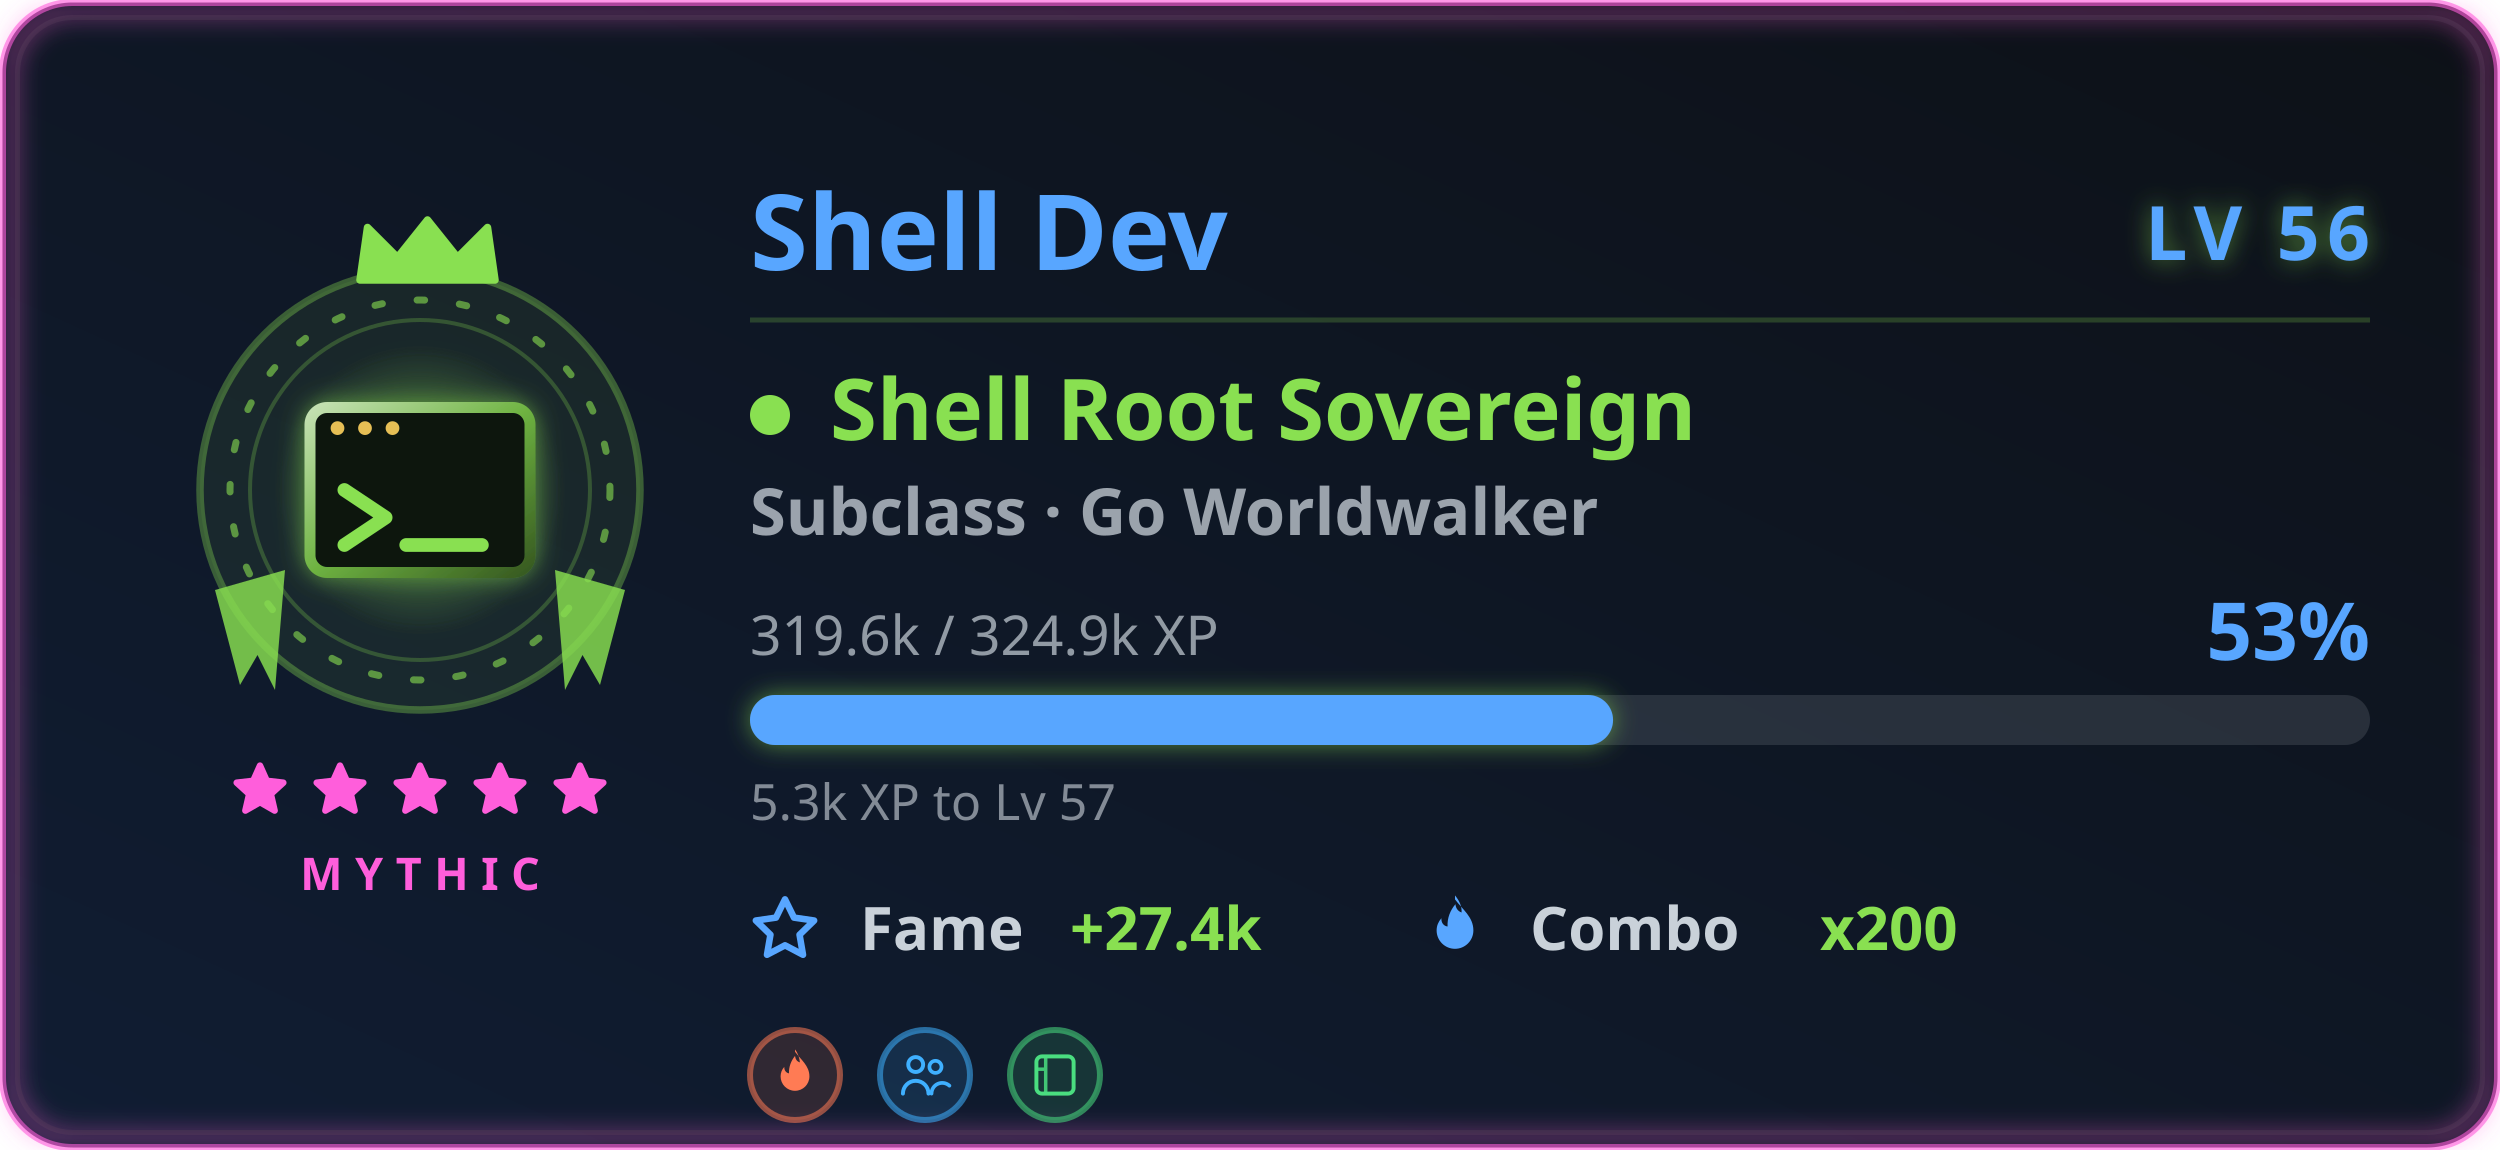
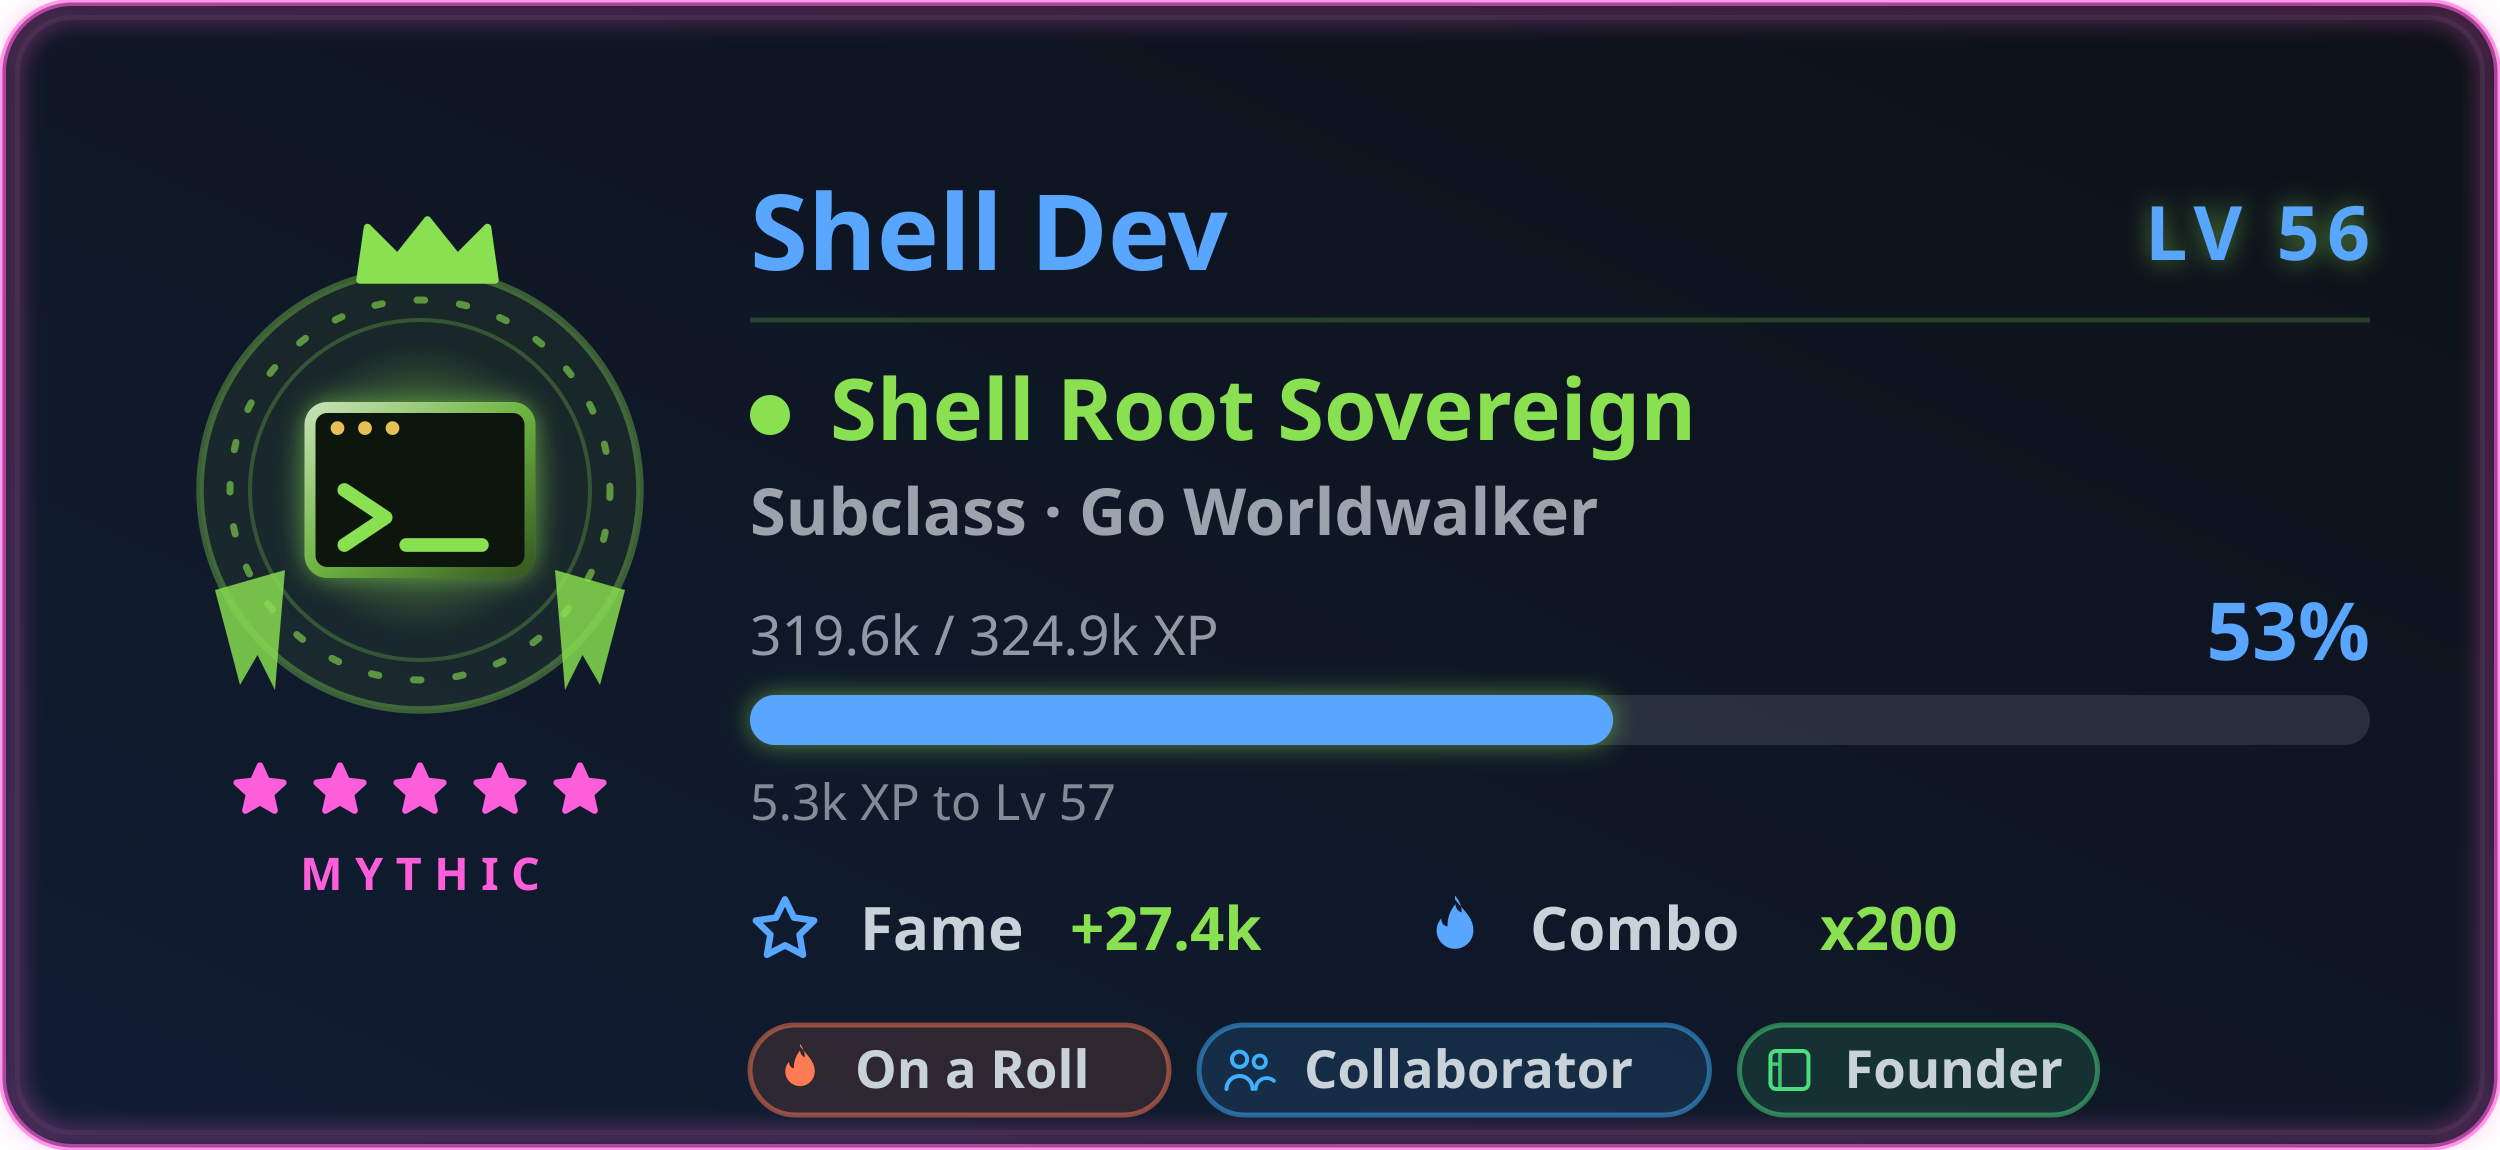
<svg xmlns="http://www.w3.org/2000/svg" width="500" height="230" viewBox="0 0 500 230" role="img" aria-labelledby="card-title-a11y card-desc-a11y">
  <style>
text { font-family: 'Segoe UI', Ubuntu, 'Helvetica Neue', sans-serif; }
.title { font-size: 18px; font-weight: 600; fill: #58a6ff; }
.title-icon { fill: #58a6ff; }
.icon { fill: #58a6ff; }


.gl-name { font-size: 21px; font-weight: 700; fill: #58a6ff; }
.gl-lvl { font-size: 15px; font-weight: 800; letter-spacing: 1.5px; fill: #58a6ff; }
.gl-class { font-size: 17px; font-weight: 700; fill: #89e051; }
.gl-sub { font-size: 13px; font-weight: 600; fill: #c9d1d9; opacity: 0.75; }
.gl-meta { font-size: 11px; fill: #c9d1d9; opacity: 0.7; }
.gl-pct { font-size: 16px; font-weight: 800; fill: #58a6ff; }
.gl-chip-label { font-size: 12px; font-weight: 600; fill: #c9d1d9; }
.gl-chip-value { font-size: 12px; font-weight: 800; fill: #89e051; }
.gl-hint { font-size: 10px; fill: #c9d1d9; opacity: 0.62; }
+ .gl-badge-label { font-size: 10.5px; font-weight: 600; }
.gl-rarity { font-size: 9px; font-weight: 700; letter-spacing: 2.5px; fill: #ff5edb; }

</style>
  <defs>
    <linearGradient id="card-bg" x1="0" y1="0" x2="1" y2="1" gradientTransform="rotate(90, 0.5, 0.5)">
      <stop offset="0.0%" stop-color="#0d1117" />
      <stop offset="100.0%" stop-color="#101d33" />
    </linearGradient>
    <filter id="card-glow" x="-50%" y="-50%" width="200%" height="200%">
      <feGaussianBlur in="SourceGraphic" stdDeviation="3" result="blur" />
      <feFlood flood-color="#58a6ff" flood-opacity="0.55" result="tint" />
      <feComposite in="tint" in2="blur" operator="in" result="softGlow" />
      <feMerge>
        <feMergeNode in="softGlow" />
        <feMergeNode in="SourceGraphic" />
      </feMerge>
    </filter>
    <filter id="gl-glow" x="-60%" y="-60%" width="220%" height="220%">
      <feGaussianBlur in="SourceGraphic" stdDeviation="2.4" result="b" />
      <feFlood flood-color="#89e051" flood-opacity="0.55" result="t" />
      <feComposite in="t" in2="b" operator="in" result="g" />
      <feMerge>
        <feMergeNode in="g" />
        <feMergeNode in="SourceGraphic" />
      </feMerge>
    </filter>
    <filter id="gl-rarity" x="-20%" y="-20%" width="140%" height="140%">
      <feGaussianBlur stdDeviation="2.4" />
    </filter>
  </defs>
  <rect x="0.5" y="0.5" width="499" height="229" rx="14" fill="url(#card-bg)" stroke="#ff5edb" stroke-width="1.4" stroke-opacity="0.6" />
  <rect x="3.5" y="3.5" width="493" height="223" rx="11" fill="none" stroke="#30363d" stroke-opacity="0.4" />
  <rect x="2" y="2" width="496" height="226" rx="13" fill="none" stroke="#ff5edb" stroke-width="3.5" stroke-opacity="0.4" filter="url(#gl-rarity)" />
  <g class="fade">
    <g class="">
      <g class="flourish">
        <g transform="translate(84,0)">
          <g transform="translate(0,98)" fill="#89e051" opacity="0.82">
            <path d="M27 16 L41 20 L36 39 L32.5 33 L29 40 Z" />
          </g>
        </g>
        <g transform="translate(84,0) scale(-1,1)">
          <g transform="translate(0,98)" fill="#89e051" opacity="0.82">
            <path d="M27 16 L41 20 L36 39 L32.5 33 L29 40 Z" />
          </g>
        </g>
      </g>
      <circle cx="84" cy="98" r="44" fill="#89e051" fill-opacity="0.08" stroke="#89e051" stroke-opacity="0.35" stroke-width="1.5" />
      <g class="">
        <circle cx="84" cy="98" r="38" fill="none" stroke="#89e051" stroke-opacity="0.6" stroke-width="1.4" stroke-dasharray="1.5 7" stroke-linecap="round" />
        <circle cx="84" cy="98" r="34" fill="none" stroke="#89e051" stroke-opacity="0.25" stroke-width="0.8" />
      </g>
      <g class="" filter="url(#gl-glow)">
        <svg class="" x="51" y="65" width="66" height="66" viewBox="0 0 48 48" aria-hidden="true">
          <defs>
            <radialGradient id="shHalo" cx="0.5" cy="0.5" r="0.5">
              <stop offset="0" stop-color="#89e051" stop-opacity="0.42" />
              <stop offset="1" stop-color="#89e051" stop-opacity="0" />
            </radialGradient>
            <linearGradient id="shFrame" x1="0" y1="0" x2="1" y2="1">
              <stop offset="0" stop-color="#c5e1b3" />
              <stop offset="0.5" stop-color="#6eb341" />
              <stop offset="1" stop-color="#375a21" />
            </linearGradient>
          </defs>
          <circle cx="24" cy="24" r="21" fill="url(#shHalo)" />
          <rect x="8" y="12" width="32" height="24" rx="2.5" fill="#0b1710" stroke="url(#shFrame)" stroke-width="1.6" />
          <path d="M8 18 H40" stroke="url(#shFrame)" stroke-width="1" />
          <g fill="#e6bf55">
            <circle cx="12" cy="15" r="1" />
            <circle cx="16" cy="15" r="1" />
            <circle cx="20" cy="15" r="1" />
          </g>
          <path d="M13 24 L19 28 L13 32" fill="none" stroke="#89e051" stroke-width="2" stroke-linecap="round" stroke-linejoin="round" />
          <path d="M22 32 H33" stroke="#89e051" stroke-width="2" stroke-linecap="round" />
        </svg>
      </g>
      <g transform="translate(69, 42.5) scale(1.5)">
        <path d="M2 9 L3 2 L7 6 L11 1 L15 6 L19 2 L20 9 Z" fill="#89e051" stroke="#89e051" stroke-width="1" stroke-linejoin="round" />
      </g>
    </g>
    <g>
      <g class="" transform="translate(45.5, 151.5) scale(0.5416667)" fill="#ff5edb" stroke="#ff5edb" stroke-width="2.4" stroke-linejoin="round" stroke-linecap="round" opacity="1">
        <path d="M12 3 L14.5 8.6 L20.6 9.3 L16 13.5 L17.4 19.6 L12 16.5 L6.6 19.6 L8 13.5 L3.4 9.3 L9.5 8.6 Z" />
      </g>
      <g class="" transform="translate(61.5, 151.5) scale(0.5416667)" fill="#ff5edb" stroke="#ff5edb" stroke-width="2.4" stroke-linejoin="round" stroke-linecap="round" opacity="1">
        <path d="M12 3 L14.5 8.6 L20.6 9.3 L16 13.5 L17.4 19.6 L12 16.5 L6.6 19.6 L8 13.5 L3.4 9.3 L9.5 8.6 Z" />
      </g>
      <g class="" transform="translate(77.5, 151.5) scale(0.5416667)" fill="#ff5edb" stroke="#ff5edb" stroke-width="2.4" stroke-linejoin="round" stroke-linecap="round" opacity="1">
        <path d="M12 3 L14.5 8.6 L20.6 9.3 L16 13.5 L17.4 19.6 L12 16.5 L6.6 19.6 L8 13.5 L3.4 9.3 L9.5 8.6 Z" />
      </g>
      <g class="" transform="translate(93.5, 151.5) scale(0.5416667)" fill="#ff5edb" stroke="#ff5edb" stroke-width="2.4" stroke-linejoin="round" stroke-linecap="round" opacity="1">
        <path d="M12 3 L14.5 8.6 L20.6 9.3 L16 13.5 L17.4 19.6 L12 16.5 L6.6 19.6 L8 13.5 L3.4 9.3 L9.5 8.6 Z" />
      </g>
      <g class="" transform="translate(109.5, 151.5) scale(0.5416667)" fill="#ff5edb" stroke="#ff5edb" stroke-width="2.4" stroke-linejoin="round" stroke-linecap="round" opacity="1">
        <path d="M12 3 L14.5 8.6 L20.6 9.3 L16 13.5 L17.4 19.6 L12 16.5 L6.6 19.6 L8 13.5 L3.4 9.3 L9.5 8.6 Z" />
      </g>
    </g>
    <text class="gl-rarity" x="84" y="178" text-anchor="middle">MYTHIC</text>
  </g>
  <g class="fade" style="animation-delay:.15s">
    <text class="gl-name" x="150" y="54">Shell Dev</text>
    <text class="gl-lvl glow-pulse" x="474" y="52" text-anchor="end" filter="url(#gl-glow)">LV 56</text>
    <line x1="150" y1="64" x2="474" y2="64" stroke="#89e051" stroke-opacity="0.22" stroke-width="1" />
    <circle cx="154" cy="83" r="4" fill="#89e051" />
    <text class="gl-class" x="166" y="88">Shell Root Sovereign</text>
    <text class="gl-sub" x="150" y="107">Subclass · Go Worldwalker</text>
    <text class="gl-meta" x="150" y="131">319.6k / 324.9k XP</text>
    <text class="gl-pct " x="474" y="132" text-anchor="end">53%</text>
    <rect x="150" y="139" width="324" height="10" rx="5" fill="#c9d1d9" fill-opacity="0.14" />
    <rect class="xp-fill " x="150" y="139" width="172.609" height="10" rx="5" fill="#58a6ff" filter="url(#gl-glow)" />
    <text class="gl-hint" x="150" y="164">5.3k XP to Lv 57</text>
    <g transform="translate(150, 190)">
      <svg class="icon" x="0" y="-11" width="14" height="14" viewBox="0 0 16 16" aria-hidden="true">
        <path fill-rule="evenodd" d="M8 .25a.75.75 0 0 1 .673.418l1.882 3.815 4.21.612a.75.75 0 0 1 .416 1.279l-3.046 2.97.719 4.192a.75.75 0 0 1-1.088.791L8 12.347l-3.766 1.98a.75.75 0 0 1-1.088-.79l.72-4.194L.818 6.374a.75.75 0 0 1 .416-1.28l4.21-.611L7.327.668A.75.75 0 0 1 8 .25zm0 2.445L6.615 5.5a.75.75 0 0 1-.564.41l-3.097.45 2.24 2.184a.75.75 0 0 1 .216.664l-.528 3.084 2.769-1.456a.75.75 0 0 1 .698 0l2.77 1.456-.53-3.084a.75.75 0 0 1 .216-.664l2.24-2.183-3.096-.45a.75.75 0 0 1-.564-.41L8 2.694v.001z" />
      </svg>
      <text class="gl-chip-label" x="22" y="0">Fame</text>
      <text class="gl-chip-value" x="64" y="0">+27.4k</text>
    </g>
    <g transform="translate(284, 190)">
      <svg class="icon" x="0" y="-11" width="14" height="14" viewBox="0 0 16 16" aria-hidden="true">
        <path fill-rule="evenodd" d="M8 1c1.7 2.3 4.2 4 4.2 7.1a4.2 4.2 0 0 1-8.4 0c0-1.1.4-2 1.1-2.8-.1 1 .5 1.8 1.4 1.9-.1-1.9.6-3.7 1.8-5.1.1 1 .6 1.6 1.4 1.9.1-1.4-.5-2.7-1.5-3.9z" />
      </svg>
      <text class="gl-chip-label" x="22" y="0">Combo</text>
      <text class="gl-chip-value" x="80" y="0">x200</text>
    </g>
  </g>
  <g class="fade" style="animation-delay:.2s">
-     <g transform="translate(159, 215)">
-       <g transform="translate(0, 0)">
-         <circle r="9" fill="#ff7b54" fill-opacity="0.14" stroke="#ff7b54" stroke-opacity="0.55" stroke-width="1.2" />
-         <g transform="translate(-5.58, -5.58) scale(0.465)">
-           <path d="M12 2c2.5 3.4 6.2 6 6.2 10.6a6.2 6.2 0 0 1-12.4 0c0-1.6.6-3 1.6-4.1-.1 1.5.8 2.6 2 2.8-.1-2.8.9-5.4 2.6-7.5.2 1.5.9 2.4 2.1 2.8-.2-2-.8-4-2.1-5.6Z" fill="#ff7b54" />
-         </g>
+     <g>
+       <rect x="150" y="205" width="83.81" height="18" rx="9" fill="#ff7b54" fill-opacity="0.13" stroke="#ff7b54" stroke-opacity="0.5" stroke-width="1" />
+       <g transform="translate(154.3, 208.3) scale(0.475)">
+         <path d="M12 2c2.5 3.4 6.2 6 6.2 10.6a6.2 6.2 0 0 1-12.4 0c0-1.6.6-3 1.6-4.1-.1 1.5.8 2.6 2 2.8-.1-2.8.9-5.4 2.6-7.5.2 1.5.9 2.4 2.1 2.8-.2-2-.8-4-2.1-5.6Z" fill="#ff7b54" />
      </g>
-       <g transform="translate(26, 0)">
-         <circle r="9" fill="#3fb0ff" fill-opacity="0.14" stroke="#3fb0ff" stroke-opacity="0.55" stroke-width="1.2" />
-         <g transform="translate(-5.58, -5.58) scale(0.465)">
-           <circle cx="8" cy="7.5" r="3.2" fill="none" stroke="#3fb0ff" stroke-width="1.7" />
-           <path d="M2.5 20a5.5 5.5 0 0 1 11 0" fill="none" stroke="#3fb0ff" stroke-width="1.7" stroke-linecap="round" />
-           <circle cx="16.5" cy="8.5" r="2.6" fill="none" stroke="#3fb0ff" stroke-width="1.6" />
-           <path d="M14.8 20a4.6 4.6 0 0 1 7.7-3.4" fill="none" stroke="#3fb0ff" stroke-width="1.6" stroke-linecap="round" />
-         </g>
+       <text class="gl-badge-label" x="171" y="217.6" fill="#c9d1d9">On a Roll</text>
+     </g>
+     <g>
+       <rect x="239.81" y="205" width="102.08" height="18" rx="9" fill="#3fb0ff" fill-opacity="0.13" stroke="#3fb0ff" stroke-opacity="0.5" stroke-width="1" />
+       <g transform="translate(244.11, 208.3) scale(0.475)">
+         <circle cx="8" cy="7.5" r="3.2" fill="none" stroke="#3fb0ff" stroke-width="1.7" />
+         <path d="M2.5 20a5.5 5.5 0 0 1 11 0" fill="none" stroke="#3fb0ff" stroke-width="1.7" stroke-linecap="round" />
+         <circle cx="16.5" cy="8.5" r="2.6" fill="none" stroke="#3fb0ff" stroke-width="1.6" />
+         <path d="M14.8 20a4.6 4.6 0 0 1 7.7-3.4" fill="none" stroke="#3fb0ff" stroke-width="1.6" stroke-linecap="round" />
      </g>
-       <g transform="translate(52, 0)">
-         <circle r="9" fill="#4ade80" fill-opacity="0.14" stroke="#4ade80" stroke-opacity="0.55" stroke-width="1.2" />
-         <g transform="translate(-5.58, -5.58) scale(0.465)">
-           <rect x="4" y="4" width="16" height="16" rx="2.4" fill="none" stroke="#4ade80" stroke-width="1.7" />
-           <path d="M8 4v16 M4 9.5h4" fill="none" stroke="#4ade80" stroke-width="1.5" opacity="0.85" />
-         </g>
+       <text class="gl-badge-label" x="260.81" y="217.6" fill="#c9d1d9">Collaborator</text>
+     </g>
+     <g>
+       <rect x="347.89" y="205" width="71.63" height="18" rx="9" fill="#4ade80" fill-opacity="0.13" stroke="#4ade80" stroke-opacity="0.5" stroke-width="1" />
+       <g transform="translate(352.19, 208.3) scale(0.475)">
+         <rect x="4" y="4" width="16" height="16" rx="2.4" fill="none" stroke="#4ade80" stroke-width="1.7" />
+         <path d="M8 4v16 M4 9.5h4" fill="none" stroke="#4ade80" stroke-width="1.5" opacity="0.85" />
      </g>
+       <text class="gl-badge-label" x="368.89" y="217.6" fill="#c9d1d9">Founder</text>
    </g>
  </g>
</svg>
